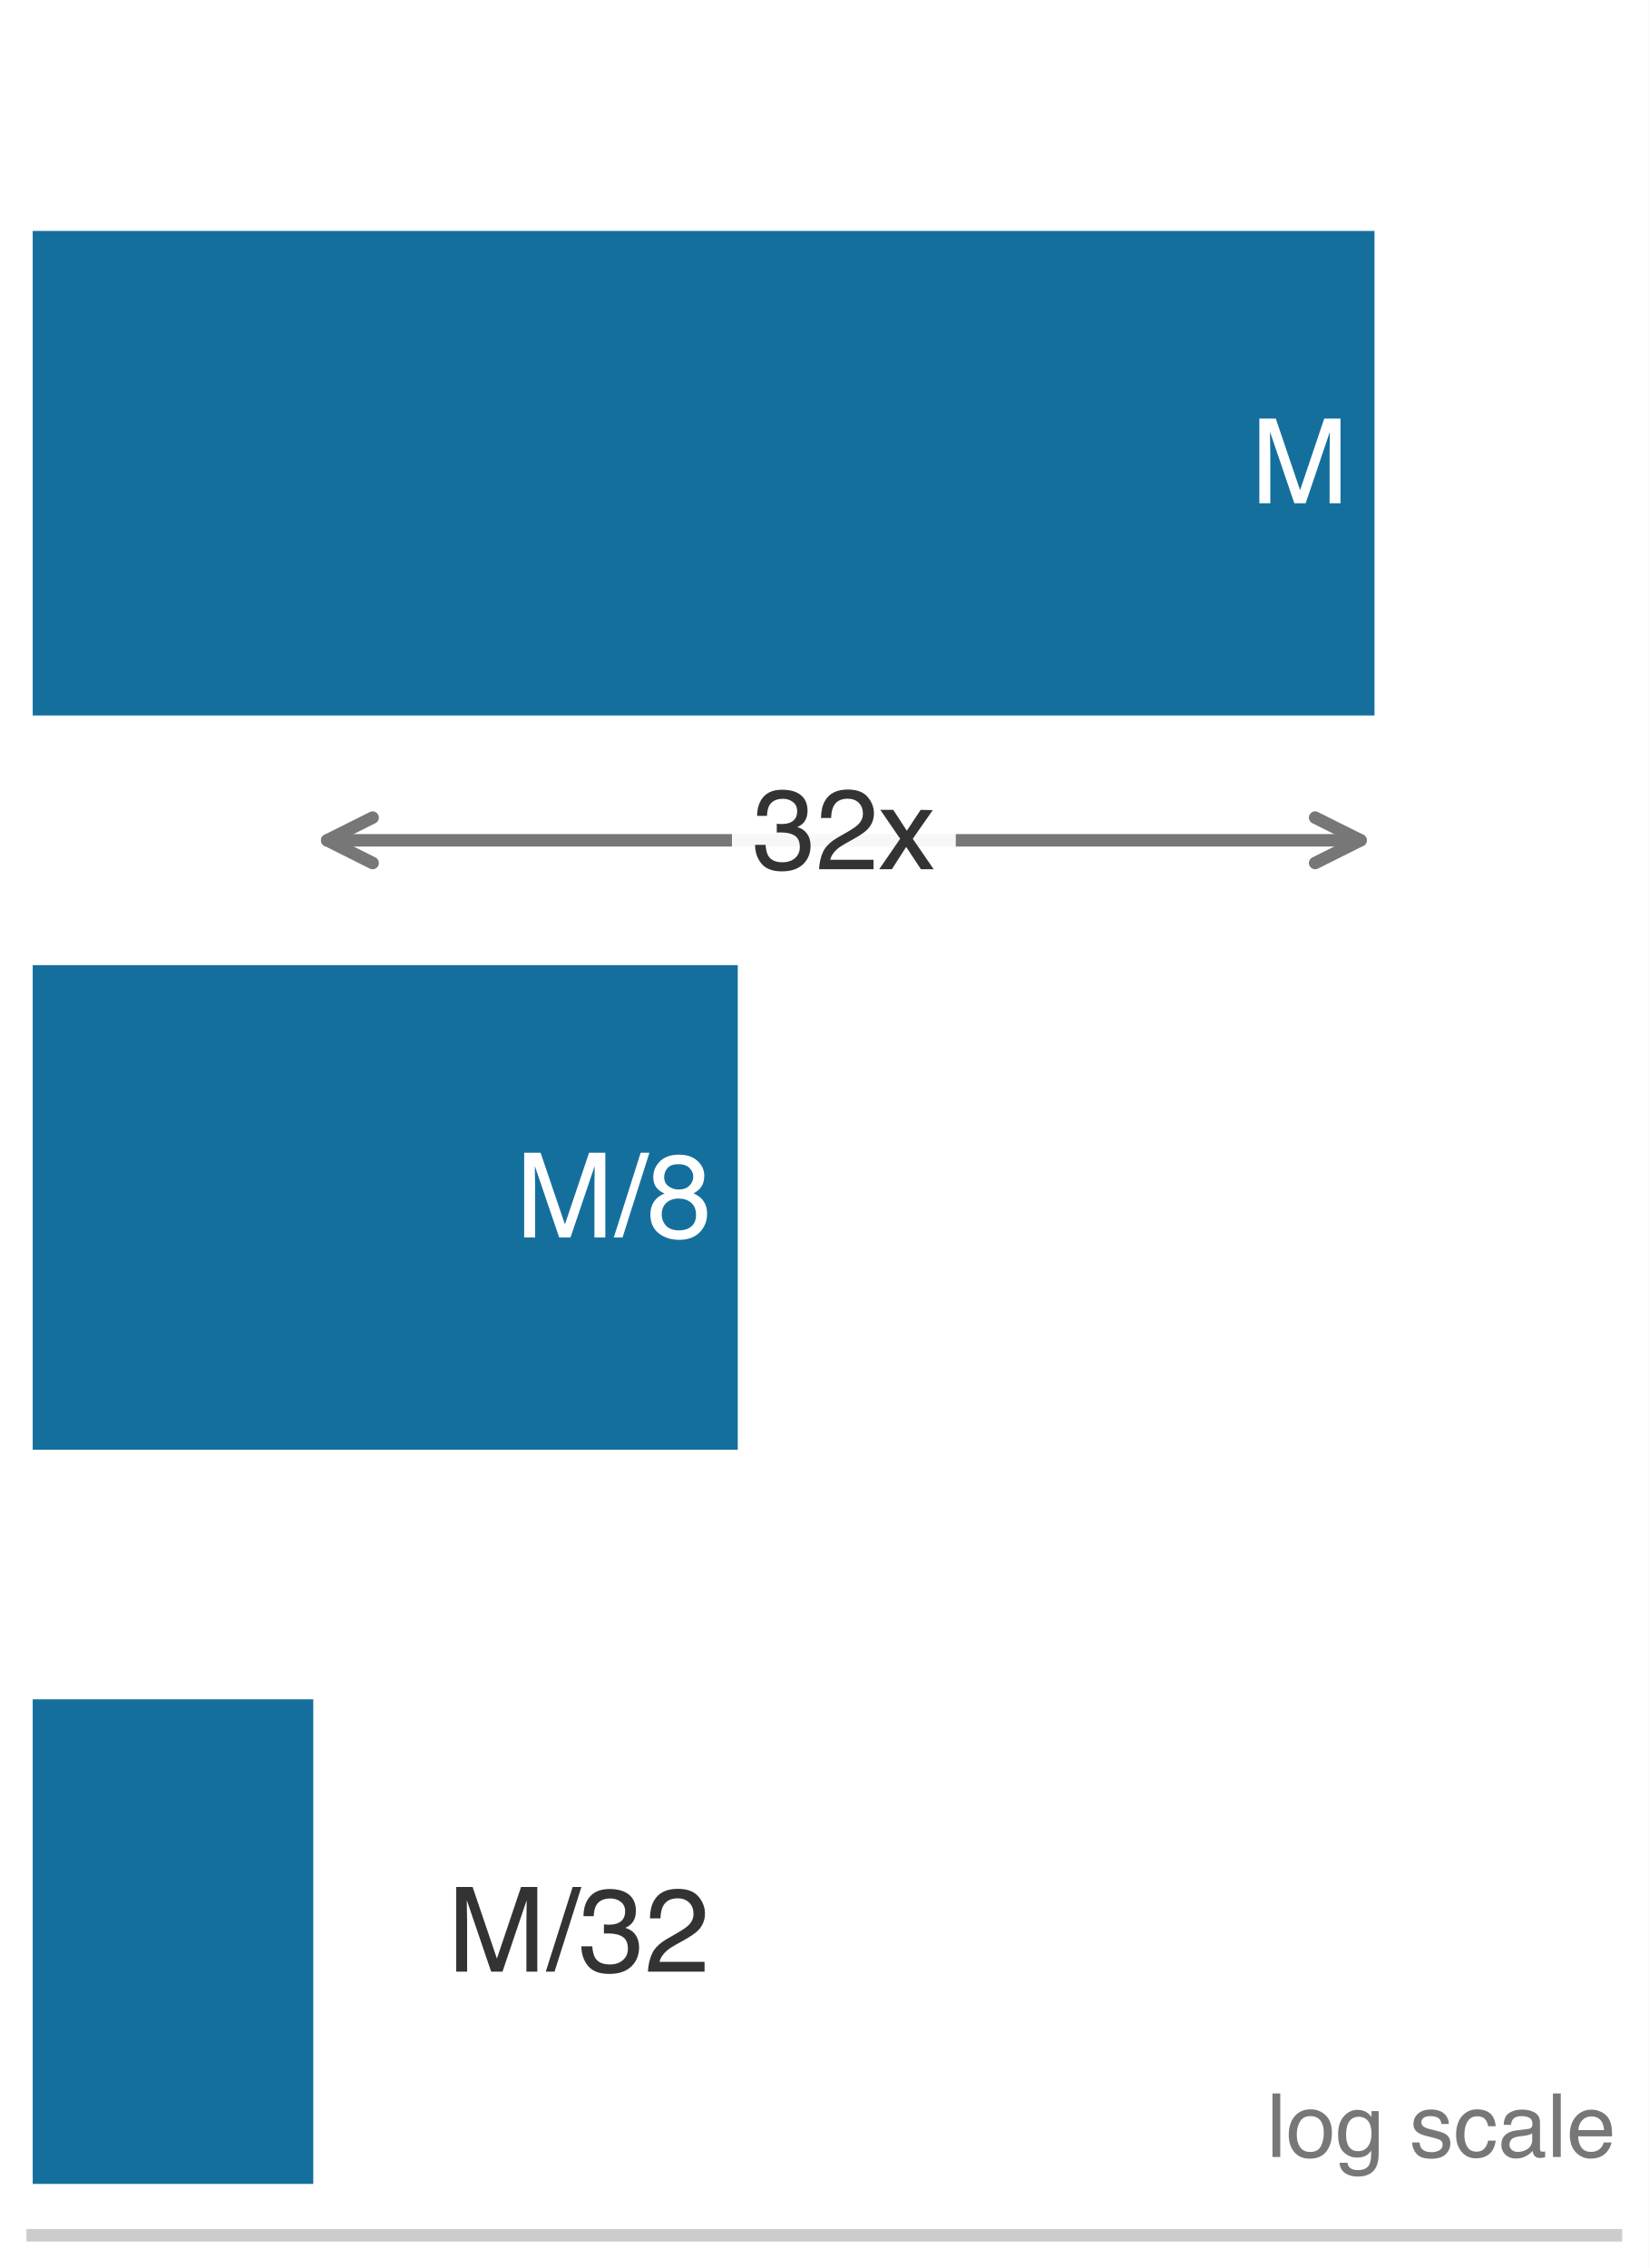
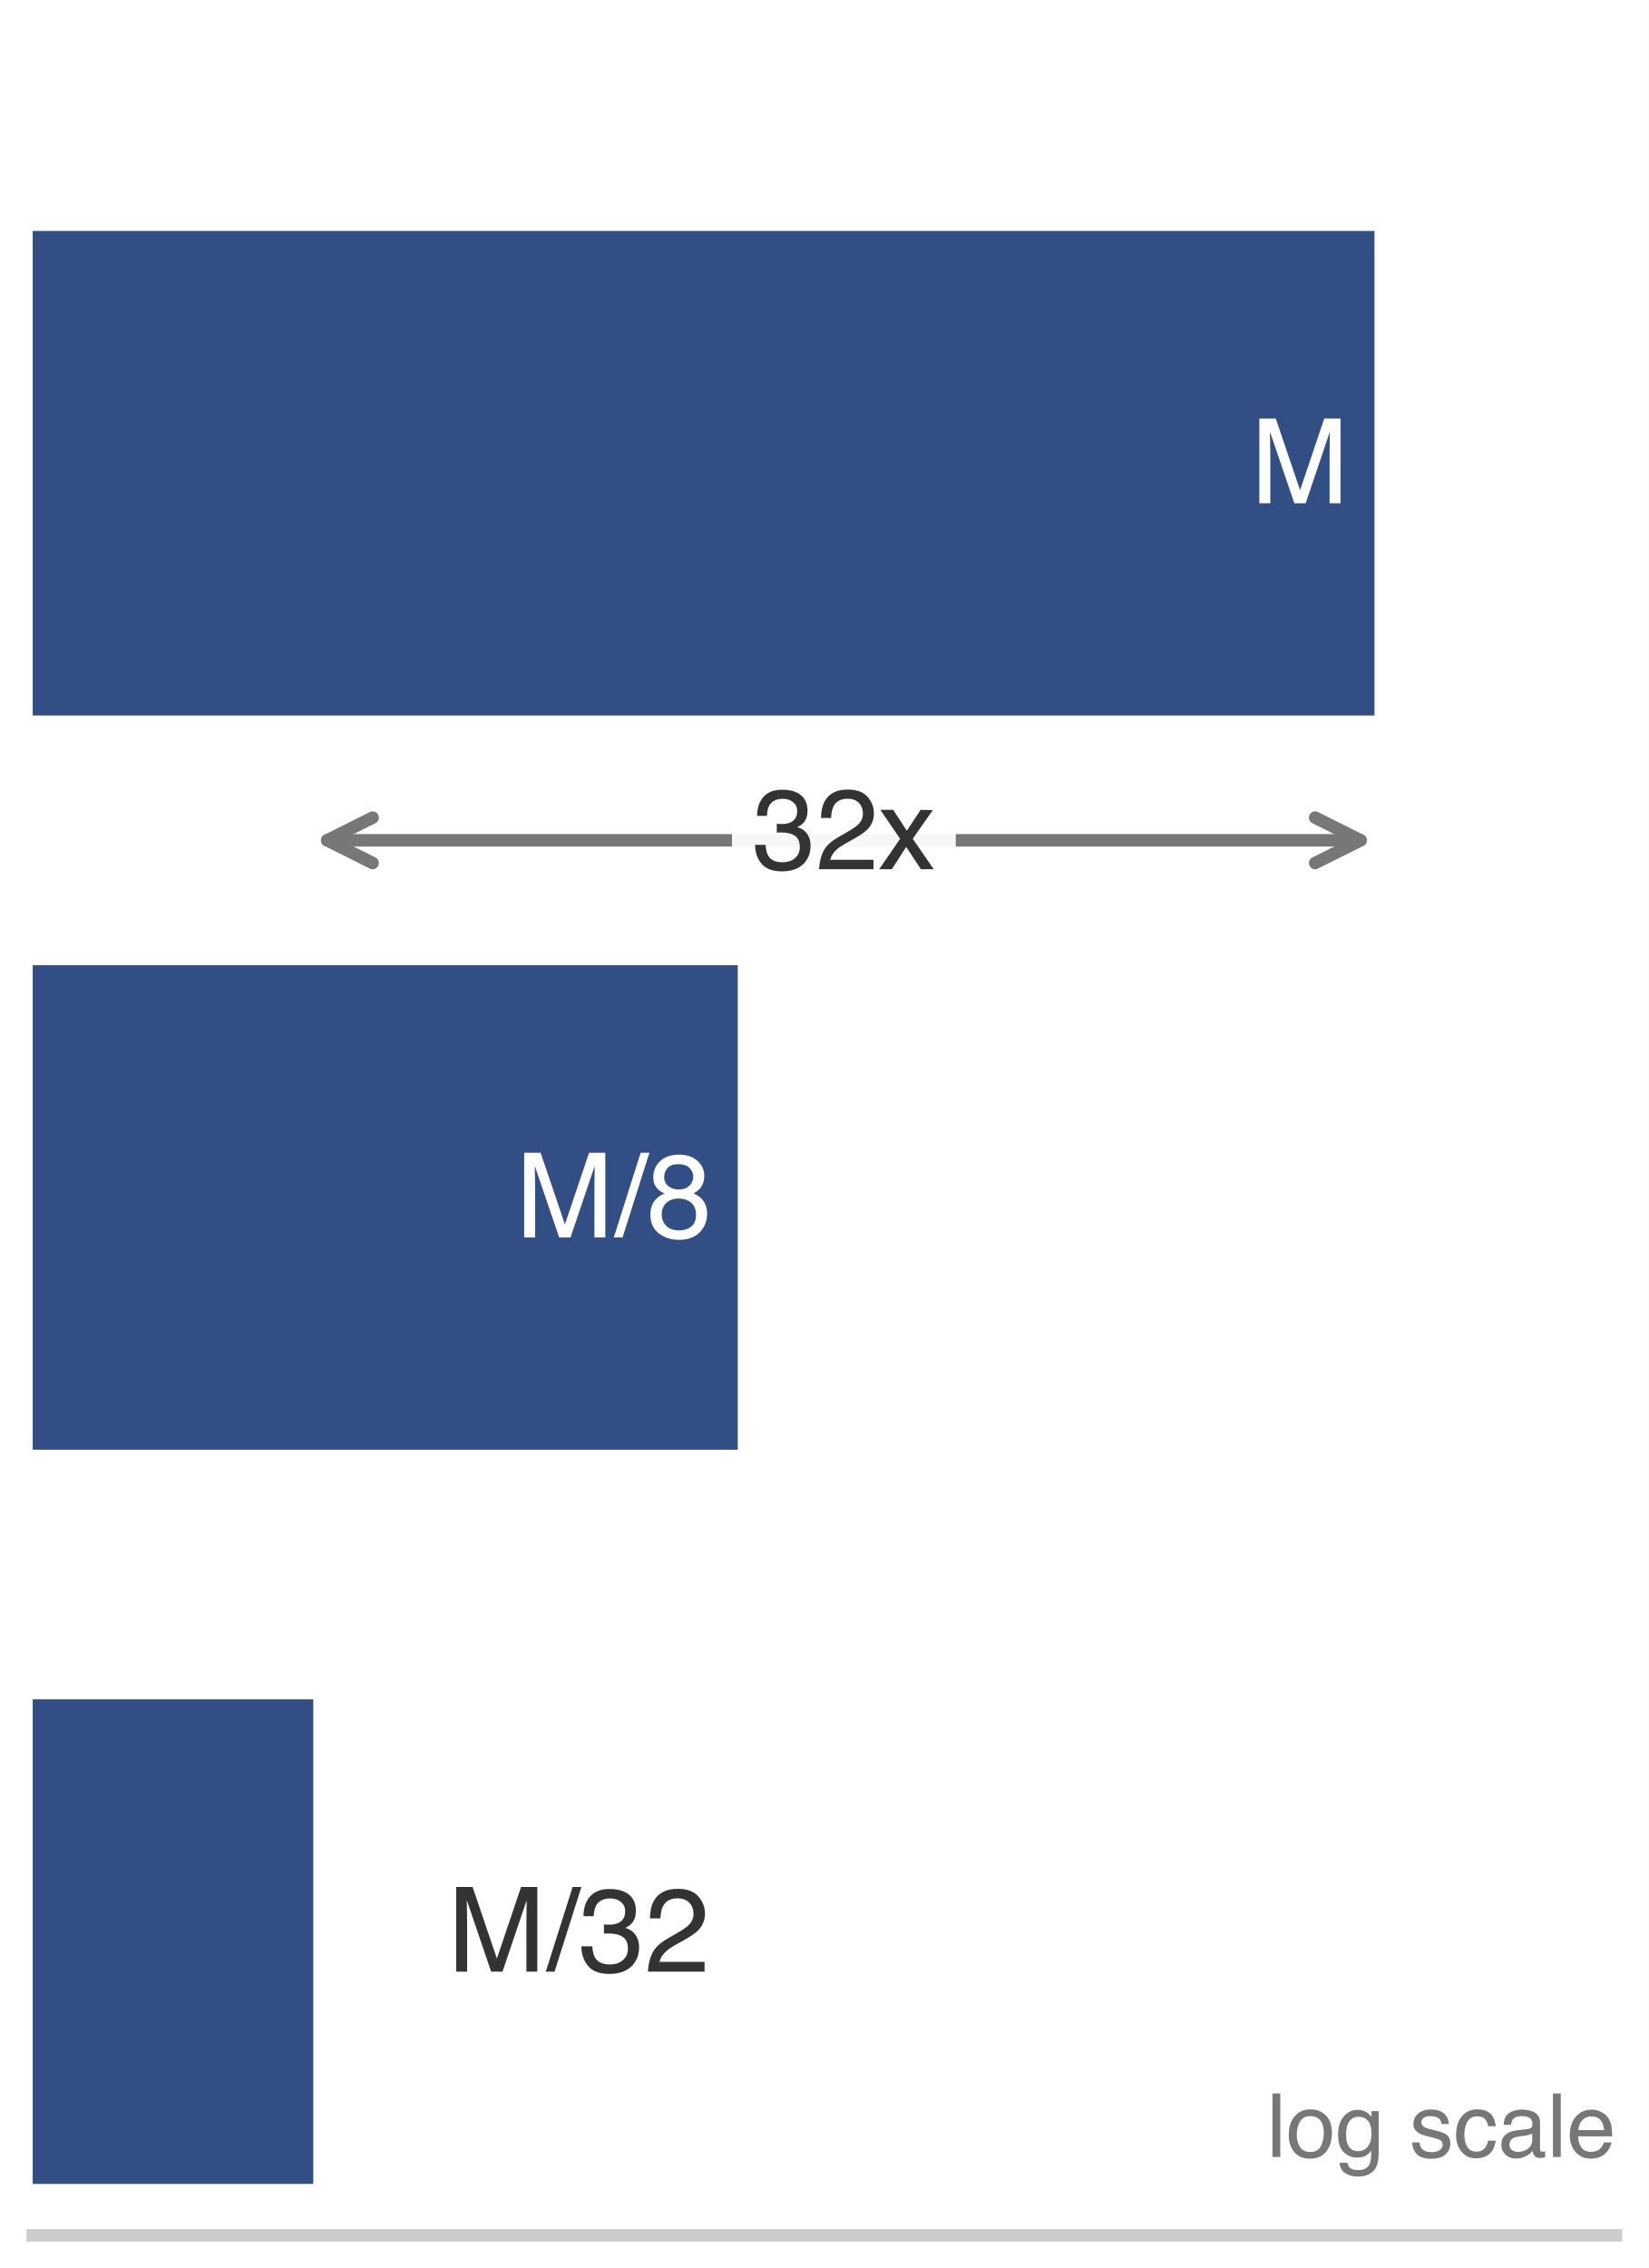
- <svg xmlns="http://www.w3.org/2000/svg" xmlns:xlink="http://www.w3.org/1999/xlink" width="72.63pt" height="99.9pt" viewBox="0 0 72.63 99.9" version="1.1">
+ <svg xmlns="http://www.w3.org/2000/svg" xmlns:xlink="http://www.w3.org/1999/xlink" width="72.63pt" height="99.9pt" viewBox="0 0 72.63 99.9" version="1.1" font-family="Helvetica Neue, Helvetica, Arial, sans-serif">
  <defs>
    <style type="text/css">*{stroke-linejoin: round; stroke-linecap: butt}</style>
  </defs>
  <g id="figure_1">
    <g id="patch_1">
      <path d="M 0 99.9 L 72.63 99.9 L 72.63 0 L 0 0 z " style="fill: #ffffff" />
    </g>
    <g id="axes_1">
      <g id="patch_2">
        <path d="M 1.44 98.46 L 71.19 98.46 L 71.19 1.44 L 1.44 1.44 z " style="fill: #ffffff" />
      </g>
      <g id="patch_3">
-         <path d="M 1.44 31.516 L 60.554 31.516 L 60.554 10.172 L 1.44 10.172 z " clip-path="url(#p879ee31a35)" style="fill: #006395; opacity: 0.92" />
+         <path d="M 1.44 31.516 L 60.554 31.516 L 60.554 10.172 L 1.44 10.172 z " clip-path="url(#p879ee31a35)" style="fill: #1F407A; opacity: 0.92" />
      </g>
      <g id="patch_4">
-         <path d="M 1.44 63.856 L 32.502 63.856 L 32.502 42.512 L 1.44 42.512 z " clip-path="url(#p879ee31a35)" style="fill: #006395; opacity: 0.92" />
+         <path d="M 1.44 63.856 L 32.502 63.856 L 32.502 42.512 L 1.44 42.512 z " clip-path="url(#p879ee31a35)" style="fill: #1F407A; opacity: 0.92" />
      </g>
      <g id="patch_5">
-         <path d="M 1.44 96.196 L 13.801 96.196 L 13.801 74.852 L 1.44 74.852 z " clip-path="url(#p879ee31a35)" style="fill: #006395; opacity: 0.92" />
+         <path d="M 1.44 96.196 L 13.801 96.196 L 13.801 74.852 L 1.44 74.852 z " clip-path="url(#p879ee31a35)" style="fill: #1F407A; opacity: 0.92" />
      </g>
      <g id="matplotlib.axis_1">
        <g id="xtick_1">
          <g id="line2d_1" />
        </g>
        <g id="xtick_2">
          <g id="line2d_2" />
        </g>
        <g id="xtick_3">
          <g id="line2d_3" />
        </g>
        <g id="xtick_4">
          <g id="line2d_4" />
        </g>
        <g id="xtick_5">
          <g id="line2d_5" />
        </g>
        <g id="xtick_6">
          <g id="line2d_6" />
        </g>
        <g id="xtick_7">
          <g id="line2d_7" />
        </g>
        <g id="xtick_8">
          <g id="line2d_8" />
        </g>
        <g id="xtick_9">
          <g id="line2d_9" />
        </g>
        <g id="xtick_10">
          <g id="line2d_10" />
        </g>
        <g id="xtick_11">
          <g id="line2d_11" />
        </g>
        <g id="xtick_12">
          <g id="line2d_12" />
        </g>
        <g id="xtick_13">
          <g id="line2d_13" />
        </g>
        <g id="xtick_14">
          <g id="line2d_14" />
        </g>
        <g id="xtick_15">
          <g id="line2d_15" />
        </g>
        <g id="xtick_16">
          <g id="line2d_16" />
        </g>
        <g id="xtick_17">
          <g id="line2d_17" />
        </g>
      </g>
      <g id="matplotlib.axis_2" />
      <g id="patch_6">
        <path d="M 1.44 98.46 L 71.19 98.46 " style="fill: none; stroke: #cccccc; stroke-width: 0.55; stroke-linejoin: miter; stroke-linecap: square" />
      </g>
      <g id="text_1">
        <g style="fill: #ffffff" transform="translate(55.09743 22.16716) scale(0.052 -0.052)">
          <defs>
            <path id="Helvetica-4d" d="M 472 4591 L 1363 4591 L 2681 709 L 3991 4591 L 4872 4591 L 4872 0 L 4281 0 L 4281 2709 Q 4281 2850 4287 3175 Q 4294 3500 4294 3872 L 2984 0 L 2369 0 L 1050 3872 L 1050 3731 Q 1050 3563 1058 3217 Q 1066 2872 1066 2709 L 1066 0 L 472 0 L 472 4591 z " transform="scale(0.015625)" />
          </defs>
          <use xlink:href="#Helvetica-4d" />
        </g>
      </g>
      <g id="text_2">
        <g style="fill: #ffffff" transform="translate(22.70938 54.50716) scale(0.052 -0.052)">
          <defs>
            <path id="Helvetica-2f" d="M 1456 4591 L 1931 4591 L 475 0 L 0 0 L 1456 4591 z " transform="scale(0.015625)" />
            <path id="Helvetica-38" d="M 1741 2600 Q 2113 2600 2322 2808 Q 2531 3016 2531 3303 Q 2531 3553 2331 3762 Q 2131 3972 1722 3972 Q 1316 3972 1134 3762 Q 953 3553 953 3272 Q 953 2956 1187 2778 Q 1422 2600 1741 2600 z M 1775 384 Q 2166 384 2423 595 Q 2681 806 2681 1225 Q 2681 1659 2415 1884 Q 2150 2109 1734 2109 Q 1331 2109 1076 1879 Q 822 1650 822 1244 Q 822 894 1055 639 Q 1288 384 1775 384 z M 975 2384 Q 741 2484 609 2619 Q 363 2869 363 3269 Q 363 3769 725 4128 Q 1088 4488 1753 4488 Q 2397 4488 2762 4148 Q 3128 3809 3128 3356 Q 3128 2938 2916 2678 Q 2797 2531 2547 2391 Q 2825 2263 2984 2097 Q 3281 1784 3281 1284 Q 3281 694 2884 283 Q 2488 -128 1763 -128 Q 1109 -128 657 226 Q 206 581 206 1256 Q 206 1653 400 1942 Q 594 2231 975 2384 z " transform="scale(0.015625)" />
          </defs>
          <use xlink:href="#Helvetica-4d" />
          <use xlink:href="#Helvetica-2f" transform="translate(83.30078 0)" />
          <use xlink:href="#Helvetica-38" transform="translate(111.084 0)" />
        </g>
      </g>
      <g id="text_3">
        <g style="fill: #333333" transform="translate(19.71287 86.84716) scale(0.052 -0.052)">
          <defs>
            <path id="Helvetica-33" d="M 1663 -122 Q 869 -122 511 314 Q 153 750 153 1375 L 741 1375 Q 778 941 903 744 Q 1122 391 1694 391 Q 2138 391 2406 628 Q 2675 866 2675 1241 Q 2675 1703 2392 1887 Q 2109 2072 1606 2072 Q 1550 2072 1492 2070 Q 1434 2069 1375 2066 L 1375 2563 Q 1463 2553 1522 2550 Q 1581 2547 1650 2547 Q 1966 2547 2169 2647 Q 2525 2822 2525 3272 Q 2525 3606 2287 3787 Q 2050 3969 1734 3969 Q 1172 3969 956 3594 Q 838 3388 822 3006 L 266 3006 Q 266 3506 466 3856 Q 809 4481 1675 4481 Q 2359 4481 2734 4176 Q 3109 3872 3109 3294 Q 3109 2881 2888 2625 Q 2750 2466 2531 2375 Q 2884 2278 3082 2001 Q 3281 1725 3281 1325 Q 3281 684 2859 281 Q 2438 -122 1663 -122 z " transform="scale(0.015625)" />
            <path id="Helvetica-32" d="M 200 0 Q 231 578 439 1006 Q 647 1434 1250 1784 L 1850 2131 Q 2253 2366 2416 2531 Q 2672 2791 2672 3125 Q 2672 3516 2437 3745 Q 2203 3975 1813 3975 Q 1234 3975 1013 3538 Q 894 3303 881 2888 L 309 2888 Q 319 3472 525 3841 Q 891 4491 1816 4491 Q 2584 4491 2939 4075 Q 3294 3659 3294 3150 Q 3294 2613 2916 2231 Q 2697 2009 2131 1694 L 1703 1456 Q 1397 1288 1222 1134 Q 909 863 828 531 L 3272 531 L 3272 0 L 200 0 z " transform="scale(0.015625)" />
          </defs>
          <use xlink:href="#Helvetica-4d" />
          <use xlink:href="#Helvetica-2f" transform="translate(83.30078 0)" />
          <use xlink:href="#Helvetica-33" transform="translate(111.084 0)" />
          <use xlink:href="#Helvetica-32" transform="translate(166.6992 0)" />
        </g>
      </g>
      <g id="text_4">
        <g style="fill: #777777" transform="translate(55.79841 95.00992) scale(0.039 -0.039)">
          <defs>
            <path id="Helvetica-6c" d="M 428 4591 L 991 4591 L 991 0 L 428 0 L 428 4591 z " transform="scale(0.015625)" />
            <path id="Helvetica-6f" d="M 1741 363 Q 2300 363 2508 786 Q 2716 1209 2716 1728 Q 2716 2197 2566 2491 Q 2328 2953 1747 2953 Q 1231 2953 997 2559 Q 763 2166 763 1609 Q 763 1075 997 719 Q 1231 363 1741 363 z M 1763 3444 Q 2409 3444 2856 3012 Q 3303 2581 3303 1744 Q 3303 934 2909 406 Q 2516 -122 1688 -122 Q 997 -122 590 345 Q 184 813 184 1600 Q 184 2444 612 2944 Q 1041 3444 1763 3444 z M 1744 3428 L 1744 3428 z " transform="scale(0.015625)" />
            <path id="Helvetica-67" d="M 1594 3406 Q 1988 3406 2281 3213 Q 2441 3103 2606 2894 L 2606 3316 L 3125 3316 L 3125 272 Q 3125 -366 2938 -734 Q 2588 -1416 1616 -1416 Q 1075 -1416 706 -1173 Q 338 -931 294 -416 L 866 -416 Q 906 -641 1028 -763 Q 1219 -950 1628 -950 Q 2275 -950 2475 -494 Q 2594 -225 2584 466 Q 2416 209 2178 84 Q 1941 -41 1550 -41 Q 1006 -41 598 345 Q 191 731 191 1622 Q 191 2463 602 2934 Q 1013 3406 1594 3406 z M 2606 1688 Q 2606 2309 2350 2609 Q 2094 2909 1697 2909 Q 1103 2909 884 2353 Q 769 2056 769 1575 Q 769 1009 998 714 Q 1228 419 1616 419 Q 2222 419 2469 966 Q 2606 1275 2606 1688 z M 1659 3428 L 1659 3428 z " transform="scale(0.015625)" />
            <path id="Helvetica-20" transform="scale(0.015625)" />
            <path id="Helvetica-73" d="M 747 1050 Q 772 769 888 619 Q 1100 347 1625 347 Q 1938 347 2175 483 Q 2413 619 2413 903 Q 2413 1119 2222 1231 Q 2100 1300 1741 1391 L 1294 1503 Q 866 1609 663 1741 Q 300 1969 300 2372 Q 300 2847 642 3140 Q 984 3434 1563 3434 Q 2319 3434 2653 2991 Q 2863 2709 2856 2384 L 2325 2384 Q 2309 2575 2191 2731 Q 1997 2953 1519 2953 Q 1200 2953 1036 2831 Q 872 2709 872 2509 Q 872 2291 1088 2159 Q 1213 2081 1456 2022 L 1828 1931 Q 2434 1784 2641 1647 Q 2969 1431 2969 969 Q 2969 522 2630 197 Q 2291 -128 1597 -128 Q 850 -128 539 211 Q 228 550 206 1050 L 747 1050 z M 1578 3428 L 1578 3428 z " transform="scale(0.015625)" />
            <path id="Helvetica-63" d="M 1703 3444 Q 2269 3444 2623 3169 Q 2978 2894 3050 2222 L 2503 2222 Q 2453 2531 2275 2736 Q 2097 2941 1703 2941 Q 1166 2941 934 2416 Q 784 2075 784 1575 Q 784 1072 996 728 Q 1209 384 1666 384 Q 2016 384 2220 598 Q 2425 813 2503 1184 L 3050 1184 Q 2956 519 2581 211 Q 2206 -97 1622 -97 Q 966 -97 575 383 Q 184 863 184 1581 Q 184 2463 612 2953 Q 1041 3444 1703 3444 z M 1616 3428 L 1616 3428 z " transform="scale(0.015625)" />
            <path id="Helvetica-61" d="M 844 891 Q 844 647 1022 506 Q 1200 366 1444 366 Q 1741 366 2019 503 Q 2488 731 2488 1250 L 2488 1703 Q 2384 1638 2221 1594 Q 2059 1550 1903 1531 L 1563 1488 Q 1256 1447 1103 1359 Q 844 1213 844 891 z M 2206 2028 Q 2400 2053 2466 2191 Q 2503 2266 2503 2406 Q 2503 2694 2298 2823 Q 2094 2953 1713 2953 Q 1272 2953 1088 2716 Q 984 2584 953 2325 L 428 2325 Q 444 2944 830 3186 Q 1216 3428 1725 3428 Q 2316 3428 2684 3203 Q 3050 2978 3050 2503 L 3050 575 Q 3050 488 3086 434 Q 3122 381 3238 381 Q 3275 381 3322 386 Q 3369 391 3422 400 L 3422 -16 Q 3291 -53 3222 -62 Q 3153 -72 3034 -72 Q 2744 -72 2613 134 Q 2544 244 2516 444 Q 2344 219 2022 53 Q 1700 -113 1313 -113 Q 847 -113 551 170 Q 256 453 256 878 Q 256 1344 547 1600 Q 838 1856 1309 1916 L 2206 2028 z M 1741 3428 L 1741 3428 z " transform="scale(0.015625)" />
            <path id="Helvetica-65" d="M 1806 3422 Q 2163 3422 2497 3255 Q 2831 3088 3006 2822 Q 3175 2569 3231 2231 Q 3281 2000 3281 1494 L 828 1494 Q 844 984 1069 676 Q 1294 369 1766 369 Q 2206 369 2469 659 Q 2619 828 2681 1050 L 3234 1050 Q 3213 866 3089 639 Q 2966 413 2813 269 Q 2556 19 2178 -69 Q 1975 -119 1719 -119 Q 1094 -119 659 336 Q 225 791 225 1609 Q 225 2416 662 2919 Q 1100 3422 1806 3422 z M 2703 1941 Q 2669 2306 2544 2525 Q 2313 2931 1772 2931 Q 1384 2931 1121 2651 Q 859 2372 844 1941 L 2703 1941 z M 1753 3428 L 1753 3428 z " transform="scale(0.015625)" />
          </defs>
          <use xlink:href="#Helvetica-6c" />
          <use xlink:href="#Helvetica-6f" transform="translate(22.2168 0)" />
          <use xlink:href="#Helvetica-67" transform="translate(77.83203 0)" />
          <use xlink:href="#Helvetica-20" transform="translate(133.4473 0)" />
          <use xlink:href="#Helvetica-73" transform="translate(161.2305 0)" />
          <use xlink:href="#Helvetica-63" transform="translate(211.2305 0)" />
          <use xlink:href="#Helvetica-61" transform="translate(261.2305 0)" />
          <use xlink:href="#Helvetica-6c" transform="translate(316.8457 0)" />
          <use xlink:href="#Helvetica-65" transform="translate(339.0625 0)" />
        </g>
      </g>
      <g id="patch_7">
        <path d="M 14.416 37.014 Q 37.177 37.014 59.939 37.014 " style="fill: none; stroke: #777777; stroke-width: 0.55; stroke-linecap: round" />
        <path d="M 16.416 38.014 L 14.416 37.014 L 16.416 36.014 " style="fill: none; stroke: #777777; stroke-width: 0.55; stroke-linecap: round" />
        <path d="M 57.939 36.014 L 59.939 37.014 L 57.939 38.014 " style="fill: none; stroke: #777777; stroke-width: 0.55; stroke-linecap: round" />
      </g>
      <g id="text_5">
        <g id="patch_8">
          <path d="M 33.147 40.228 L 41.208 40.228 Q 42.108 40.228 42.108 39.328 L 42.108 34.7 Q 42.108 33.8 41.208 33.8 L 33.147 33.8 Q 32.247 33.8 32.247 34.7 L 32.247 39.328 Q 32.247 40.228 33.147 40.228 z " style="fill: #ffffff; opacity: 0.94" />
        </g>
        <g style="fill: #333333" transform="translate(33.14677 38.28627) scale(0.05 -0.05)">
          <defs>
            <path id="Helvetica-78" d="M 94 3347 L 822 3347 L 1591 2169 L 2369 3347 L 3053 3331 L 1925 1716 L 3103 0 L 2384 0 L 1553 1256 L 747 0 L 34 0 L 1213 1716 L 94 3347 z " transform="scale(0.015625)" />
          </defs>
          <use xlink:href="#Helvetica-33" />
          <use xlink:href="#Helvetica-32" transform="translate(55.61523 0)" />
          <use xlink:href="#Helvetica-78" transform="translate(111.2305 0)" />
        </g>
      </g>
    </g>
  </g>
  <defs>
    <clipPath id="p879ee31a35">
      <rect x="1.44" y="1.44" width="69.75" height="97.02" />
    </clipPath>
  </defs>
</svg>
